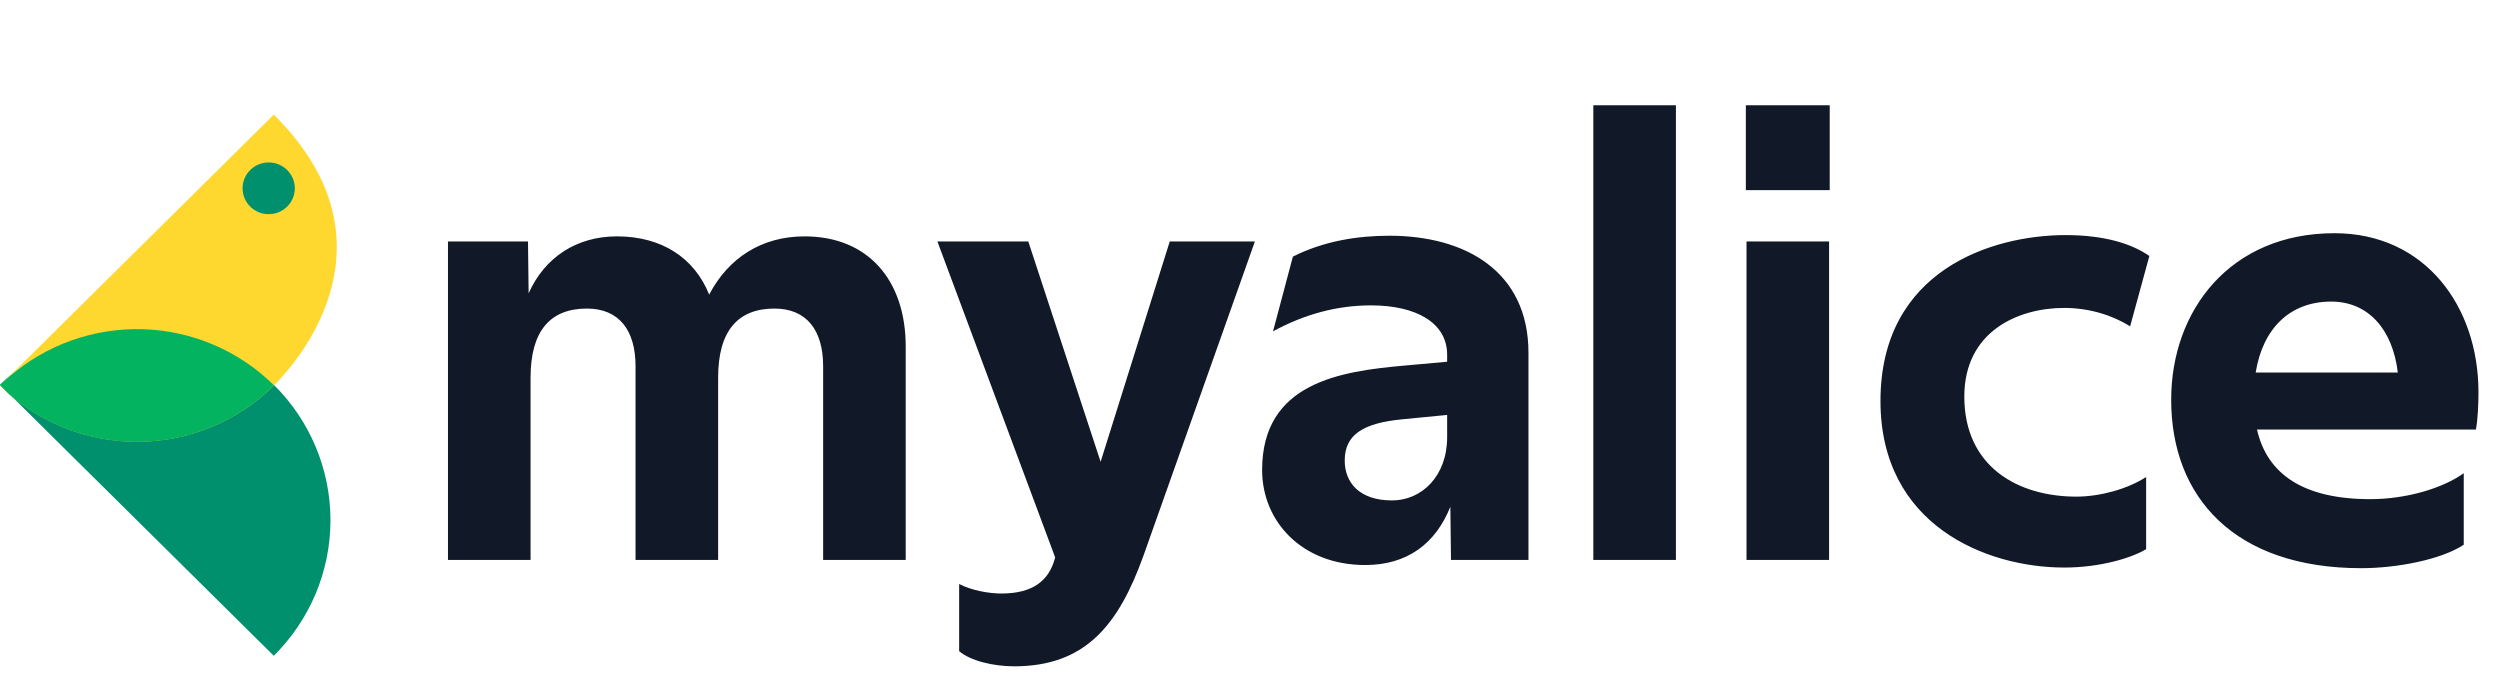
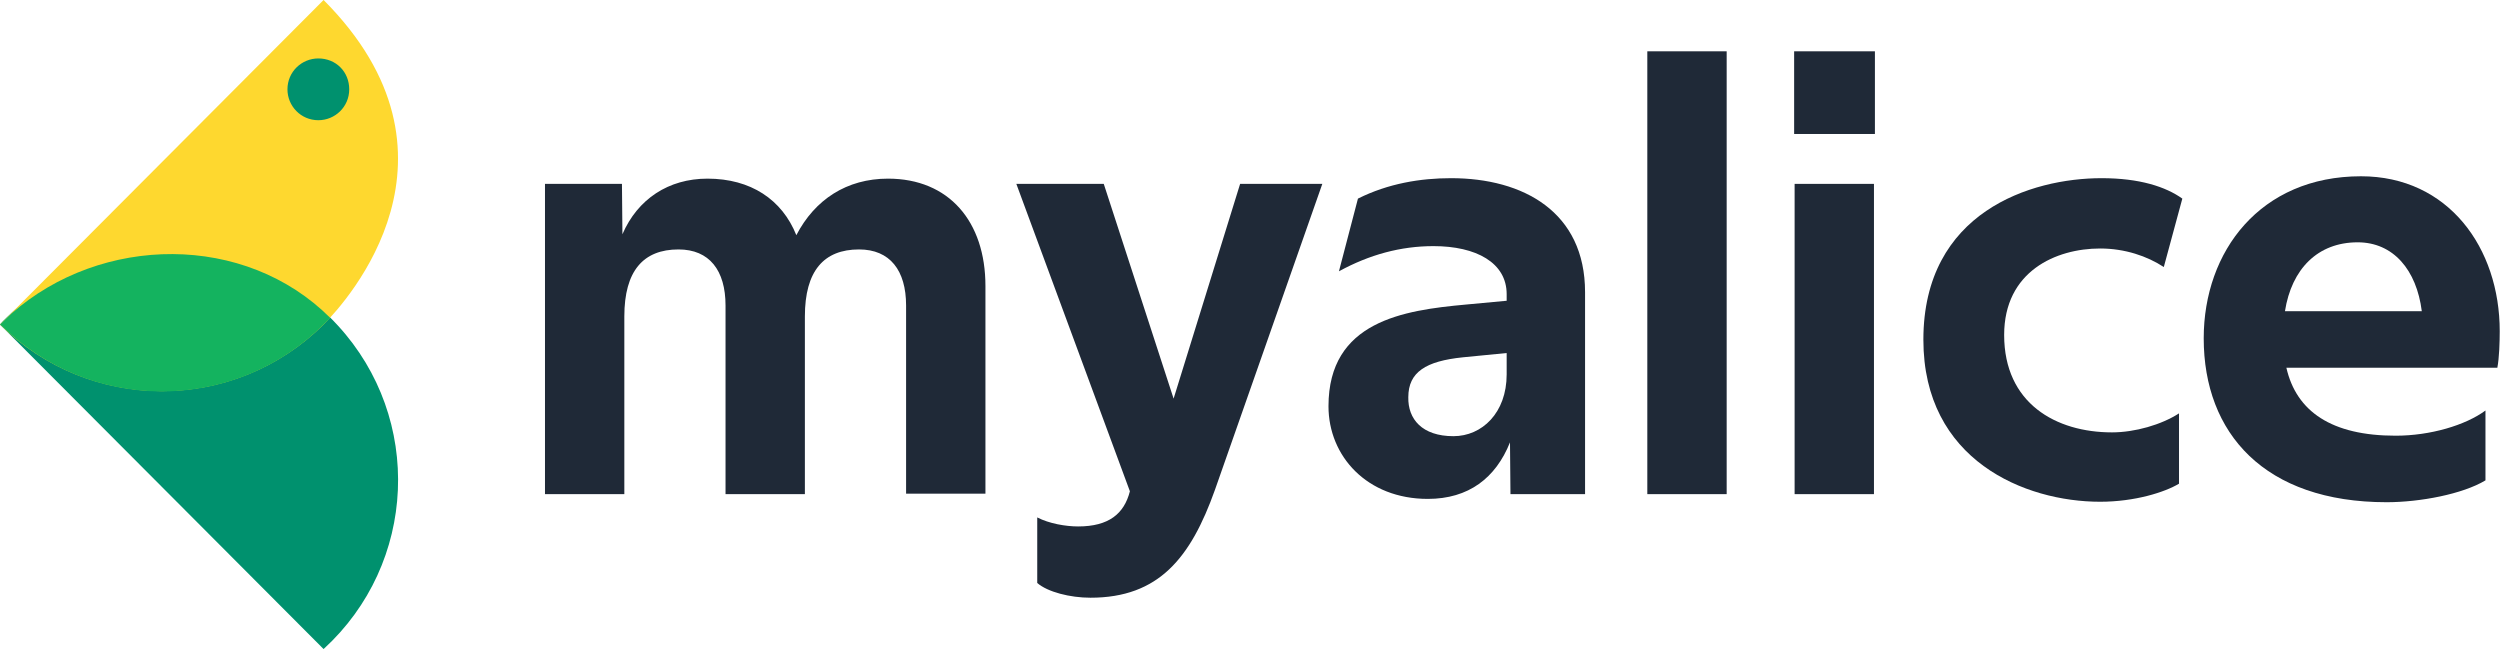
- <svg xmlns="http://www.w3.org/2000/svg" width="106" height="29" viewBox="0 0 106 29" fill="none">
-   <path d="M11.608 27.805C13.147 26.281 14.012 24.214 14.012 22.059C14.012 19.904 13.147 17.837 11.608 16.313C10.068 14.789 7.981 13.933 5.804 13.933C3.627 13.933 1.539 14.789 0 16.313L11.608 27.805Z" fill="#01906D" />
-   <path d="M0 16.352C1.54 17.875 3.627 18.731 5.804 18.731C7.98 18.731 10.068 17.875 11.608 16.352C12.46 15.508 17.168 10.364 11.608 4.86L0 16.352Z" fill="#FFD82F" />
-   <path d="M11.608 16.352V16.33C10.134 14.873 8.157 14.026 6.076 13.959C3.995 13.892 1.966 14.61 0.4 15.969L0 16.33L0.382 16.713C1.949 18.077 3.982 18.799 6.067 18.732C8.152 18.665 10.133 17.814 11.608 16.352Z" fill="#04B35F" />
-   <path d="M11.392 9.081C12.004 9.081 12.5 8.59 12.5 7.984C12.5 7.379 12.004 6.888 11.392 6.888C10.78 6.888 10.285 7.379 10.285 7.984C10.285 8.59 10.78 9.081 11.392 9.081Z" fill="#01906D" />
-   <path d="M18.994 23.742H22.496V16.009C22.496 14.023 23.337 13.083 24.884 13.083C26.242 13.083 26.947 13.996 26.947 15.526V23.742H30.449V16.009C30.449 14.023 31.291 13.083 32.838 13.083C34.195 13.083 34.901 13.996 34.901 15.526V23.742H38.402V14.694C38.402 11.874 36.801 10.022 34.114 10.022C32.295 10.022 30.883 10.935 30.069 12.492C29.445 10.935 28.06 10.022 26.16 10.022C24.45 10.022 23.093 10.908 22.414 12.438L22.387 10.237H18.994V23.742ZM39.745 10.237L44.739 23.634C44.495 24.601 43.816 25.165 42.459 25.165C41.916 25.165 41.183 25.03 40.668 24.762V27.608C41.129 28.011 42.106 28.252 43.002 28.252C46.015 28.252 47.426 26.507 48.485 23.554L53.208 10.237H49.598L46.666 19.58L43.599 10.237H39.745ZM57.016 19.526C57.016 18.426 57.803 17.942 59.432 17.781L61.359 17.593V18.533C61.359 20.198 60.273 21.218 59.025 21.218C57.641 21.218 57.016 20.466 57.016 19.526ZM64.807 14.962C64.807 11.472 62.092 9.995 58.916 9.995C57.586 9.995 56.148 10.21 54.818 10.881L53.976 14.049C55.306 13.324 56.69 12.948 58.129 12.948C60.029 12.948 61.359 13.673 61.359 15.043V15.338L59.568 15.499C56.826 15.741 53.514 16.224 53.514 19.929C53.514 22.104 55.197 23.957 57.885 23.957C59.676 23.957 60.871 23.044 61.495 21.486L61.522 23.742H64.807V14.962ZM67.557 23.742H71.059V4.464H67.557V23.742ZM74.052 23.742H77.553V10.237H74.052V23.742ZM74.024 8.062H77.58V4.464H74.024V8.062ZM90.318 13.835L91.133 10.854C90.4 10.344 89.259 9.968 87.576 9.968C84.482 9.968 79.732 11.445 79.732 17.003C79.732 22.265 84.21 24.064 87.522 24.064C89.042 24.064 90.372 23.661 90.996 23.285V20.225C90.21 20.735 89.042 21.057 88.038 21.057C85.568 21.057 83.287 19.795 83.287 16.815C83.287 14.049 85.568 13.056 87.522 13.056C88.608 13.056 89.585 13.378 90.318 13.835ZM104.463 23.097V20.064C103.567 20.708 102.02 21.164 100.5 21.164C97.677 21.164 96.13 20.117 95.696 18.211H104.979C105.06 17.781 105.087 17.11 105.087 16.627C105.087 13.002 102.835 9.888 98.98 9.888C94.555 9.888 92.058 13.163 92.058 16.949C92.058 21.084 94.745 24.091 100.12 24.091C101.586 24.091 103.486 23.742 104.463 23.097ZM101.667 15.794H95.641C95.94 13.942 97.079 12.787 98.844 12.787C100.419 12.787 101.45 13.969 101.667 15.794Z" fill="#111827" />
+ <svg xmlns="http://www.w3.org/2000/svg" width="8815" height="2289" viewBox="0 0 8815 2289" fill="none">
+   <path d="M1140.92 2288.55C1470.96 1986.99 1492.74 1476.01 1191.18 1147.64C889.613 819.269 378.63 795.814 46.91 1097.38C30.156 1114.13 13.403 1127.53 0 1144.29L1140.92 2288.55Z" fill="#00916E" />
+   <path d="M0.022 1144.27C316.664 1457.56 824.296 1457.56 1140.94 1144.27C1224.71 1060.5 1687.1 547.841 1140.94 0L0.022 1144.27Z" fill="#FED82F" />
+   <path d="M1140.92 1144.29L1164.37 1120.83C864.483 820.945 358.526 825.971 40.208 1105.75L0 1144.29L38.533 1179.47C358.526 1460.93 841.028 1444.18 1140.92 1144.29Z" fill="#14B35F" />
+   <path d="M1122.48 423.866C1181.11 423.866 1231.37 376.956 1231.37 314.968C1231.37 252.98 1184.46 206.07 1122.48 206.07C1063.84 206.07 1013.58 252.98 1013.58 314.968C1013.58 373.606 1060.49 423.866 1122.48 423.866Z" fill="#00916E" />
+   <path d="M1921.61 648.313H2193.01L2194.69 825.9C2248.3 701.924 2357.2 629.884 2494.58 629.884C2647.03 629.884 2757.61 703.6 2807.87 829.251C2873.21 703.6 2985.45 629.884 3131.21 629.884C3345.66 629.884 3474.66 780.666 3474.66 1008.51V1740.64H3194.87V1077.2C3194.87 953.227 3137.91 879.512 3029.01 879.512C2905.04 879.512 2838.02 954.902 2838.02 1115.74V1742.32H2558.24V1077.2C2558.24 953.227 2501.28 879.512 2392.38 879.512C2268.4 879.512 2201.39 954.902 2201.39 1115.74V1742.32H1921.61V648.313V648.313Z" fill="#1F2937" />
+   <path d="M3891.85 648.311L4138.12 1405.57L4372.67 648.311H4662.51L4283.88 1727.24C4198.44 1966.81 4086.19 2107.54 3844.94 2107.54C3772.9 2107.54 3694.15 2087.44 3657.3 2055.61V1824.41C3699.18 1846.19 3757.82 1856.24 3801.38 1856.24C3910.27 1856.24 3963.89 1811.01 3983.99 1732.26L3583.58 648.311H3891.85V648.311Z" fill="#1F2937" />
+   <path d="M5588.93 1742.36H5325.9L5324.23 1559.75C5273.96 1685.4 5178.47 1759.12 5034.39 1759.12C4819.94 1759.12 4684.24 1608.33 4684.24 1432.42C4684.24 1132.53 4948.95 1094 5168.42 1073.9L5312.5 1060.49V1037.04C5312.5 926.465 5205.28 867.827 5054.49 867.827C4938.89 867.827 4828.32 897.984 4721.1 956.621L4788.11 700.292C4895.33 646.681 5009.26 628.252 5116.48 628.252C5371.14 628.252 5588.93 747.202 5588.93 1030.34V1742.36V1742.36ZM5124.86 1537.97C5225.38 1537.97 5312.5 1455.88 5312.5 1320.17V1244.78L5158.37 1259.86C5027.69 1273.26 4965.7 1311.8 4965.7 1400.59C4964.02 1477.66 5014.29 1537.97 5124.86 1537.97Z" fill="#1F2937" />
+   <path d="M5808.44 180.913H6088.23V1742.34H5808.44V180.913Z" fill="#1F2937" />
+   <path d="M6326.13 180.913H6610.94V472.425H6326.13V180.913ZM6327.81 648.337H6607.59V1742.34H6327.81V648.337Z" fill="#1F2937" />
+   <path d="M7405.07 876.204C7249.26 876.204 7066.65 956.621 7066.65 1181.12C7066.65 1422.37 7249.26 1524.57 7446.95 1524.57C7527.37 1524.57 7621.19 1497.76 7683.18 1457.55V1705.5C7632.91 1735.66 7527.37 1769.17 7405.07 1769.17C7140.36 1769.17 6781.83 1623.41 6781.83 1197.87C6781.83 747.202 7162.14 628.252 7410.09 628.252C7544.12 628.252 7636.27 658.408 7694.9 700.292L7629.56 941.543C7570.93 903.01 7492.19 876.204 7405.07 876.204Z" fill="#1F2937" />
+   <path d="M8415.29 1770.81C7984.72 1770.81 7770.28 1527.89 7770.28 1192.82C7770.28 886.227 7969.65 621.521 8324.82 621.521C8633.09 621.521 8814.02 874.5 8814.02 1167.69C8814.02 1206.22 8812.35 1261.51 8805.65 1296.69H8061.79C8096.97 1450.82 8220.95 1536.27 8447.12 1536.27C8569.42 1536.27 8693.4 1499.41 8763.76 1447.47V1693.75C8683.34 1742.33 8532.56 1770.81 8415.29 1770.81ZM8313.09 854.396C8172.36 854.396 8080.22 948.216 8056.76 1097.32H8539.27C8520.84 951.567 8438.74 854.396 8313.09 854.396Z" fill="#1F2937" />
</svg>
